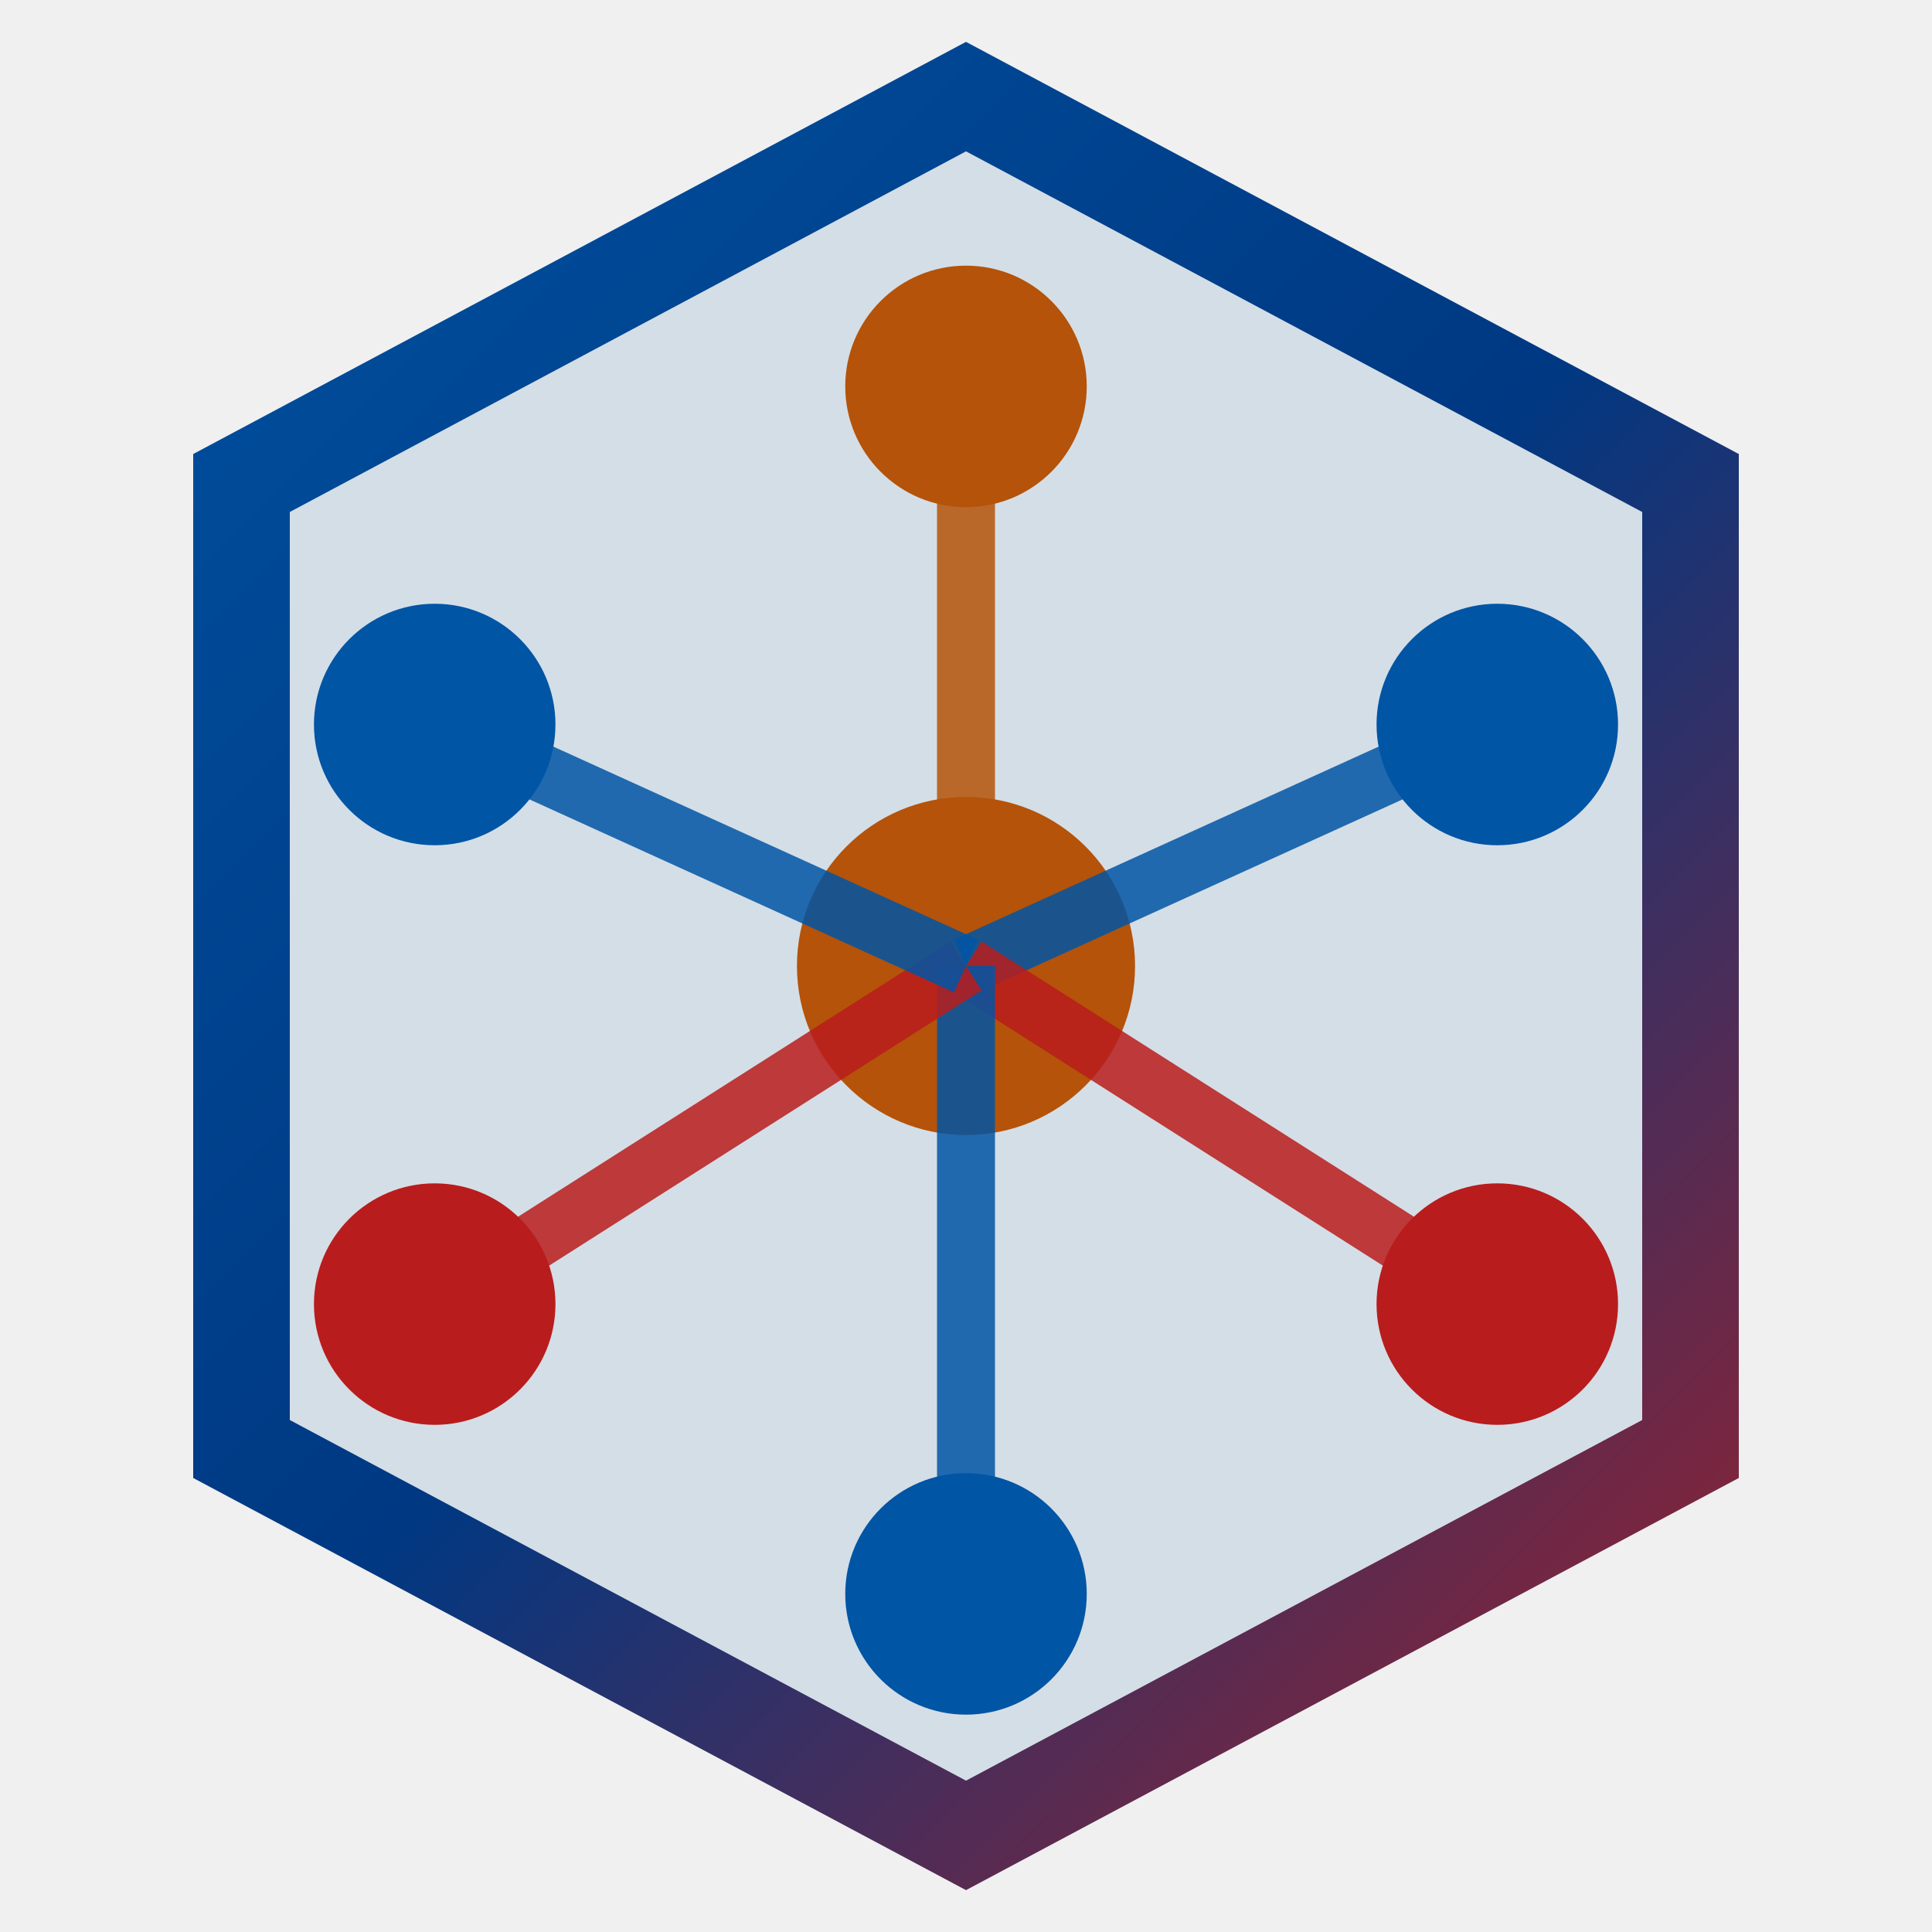
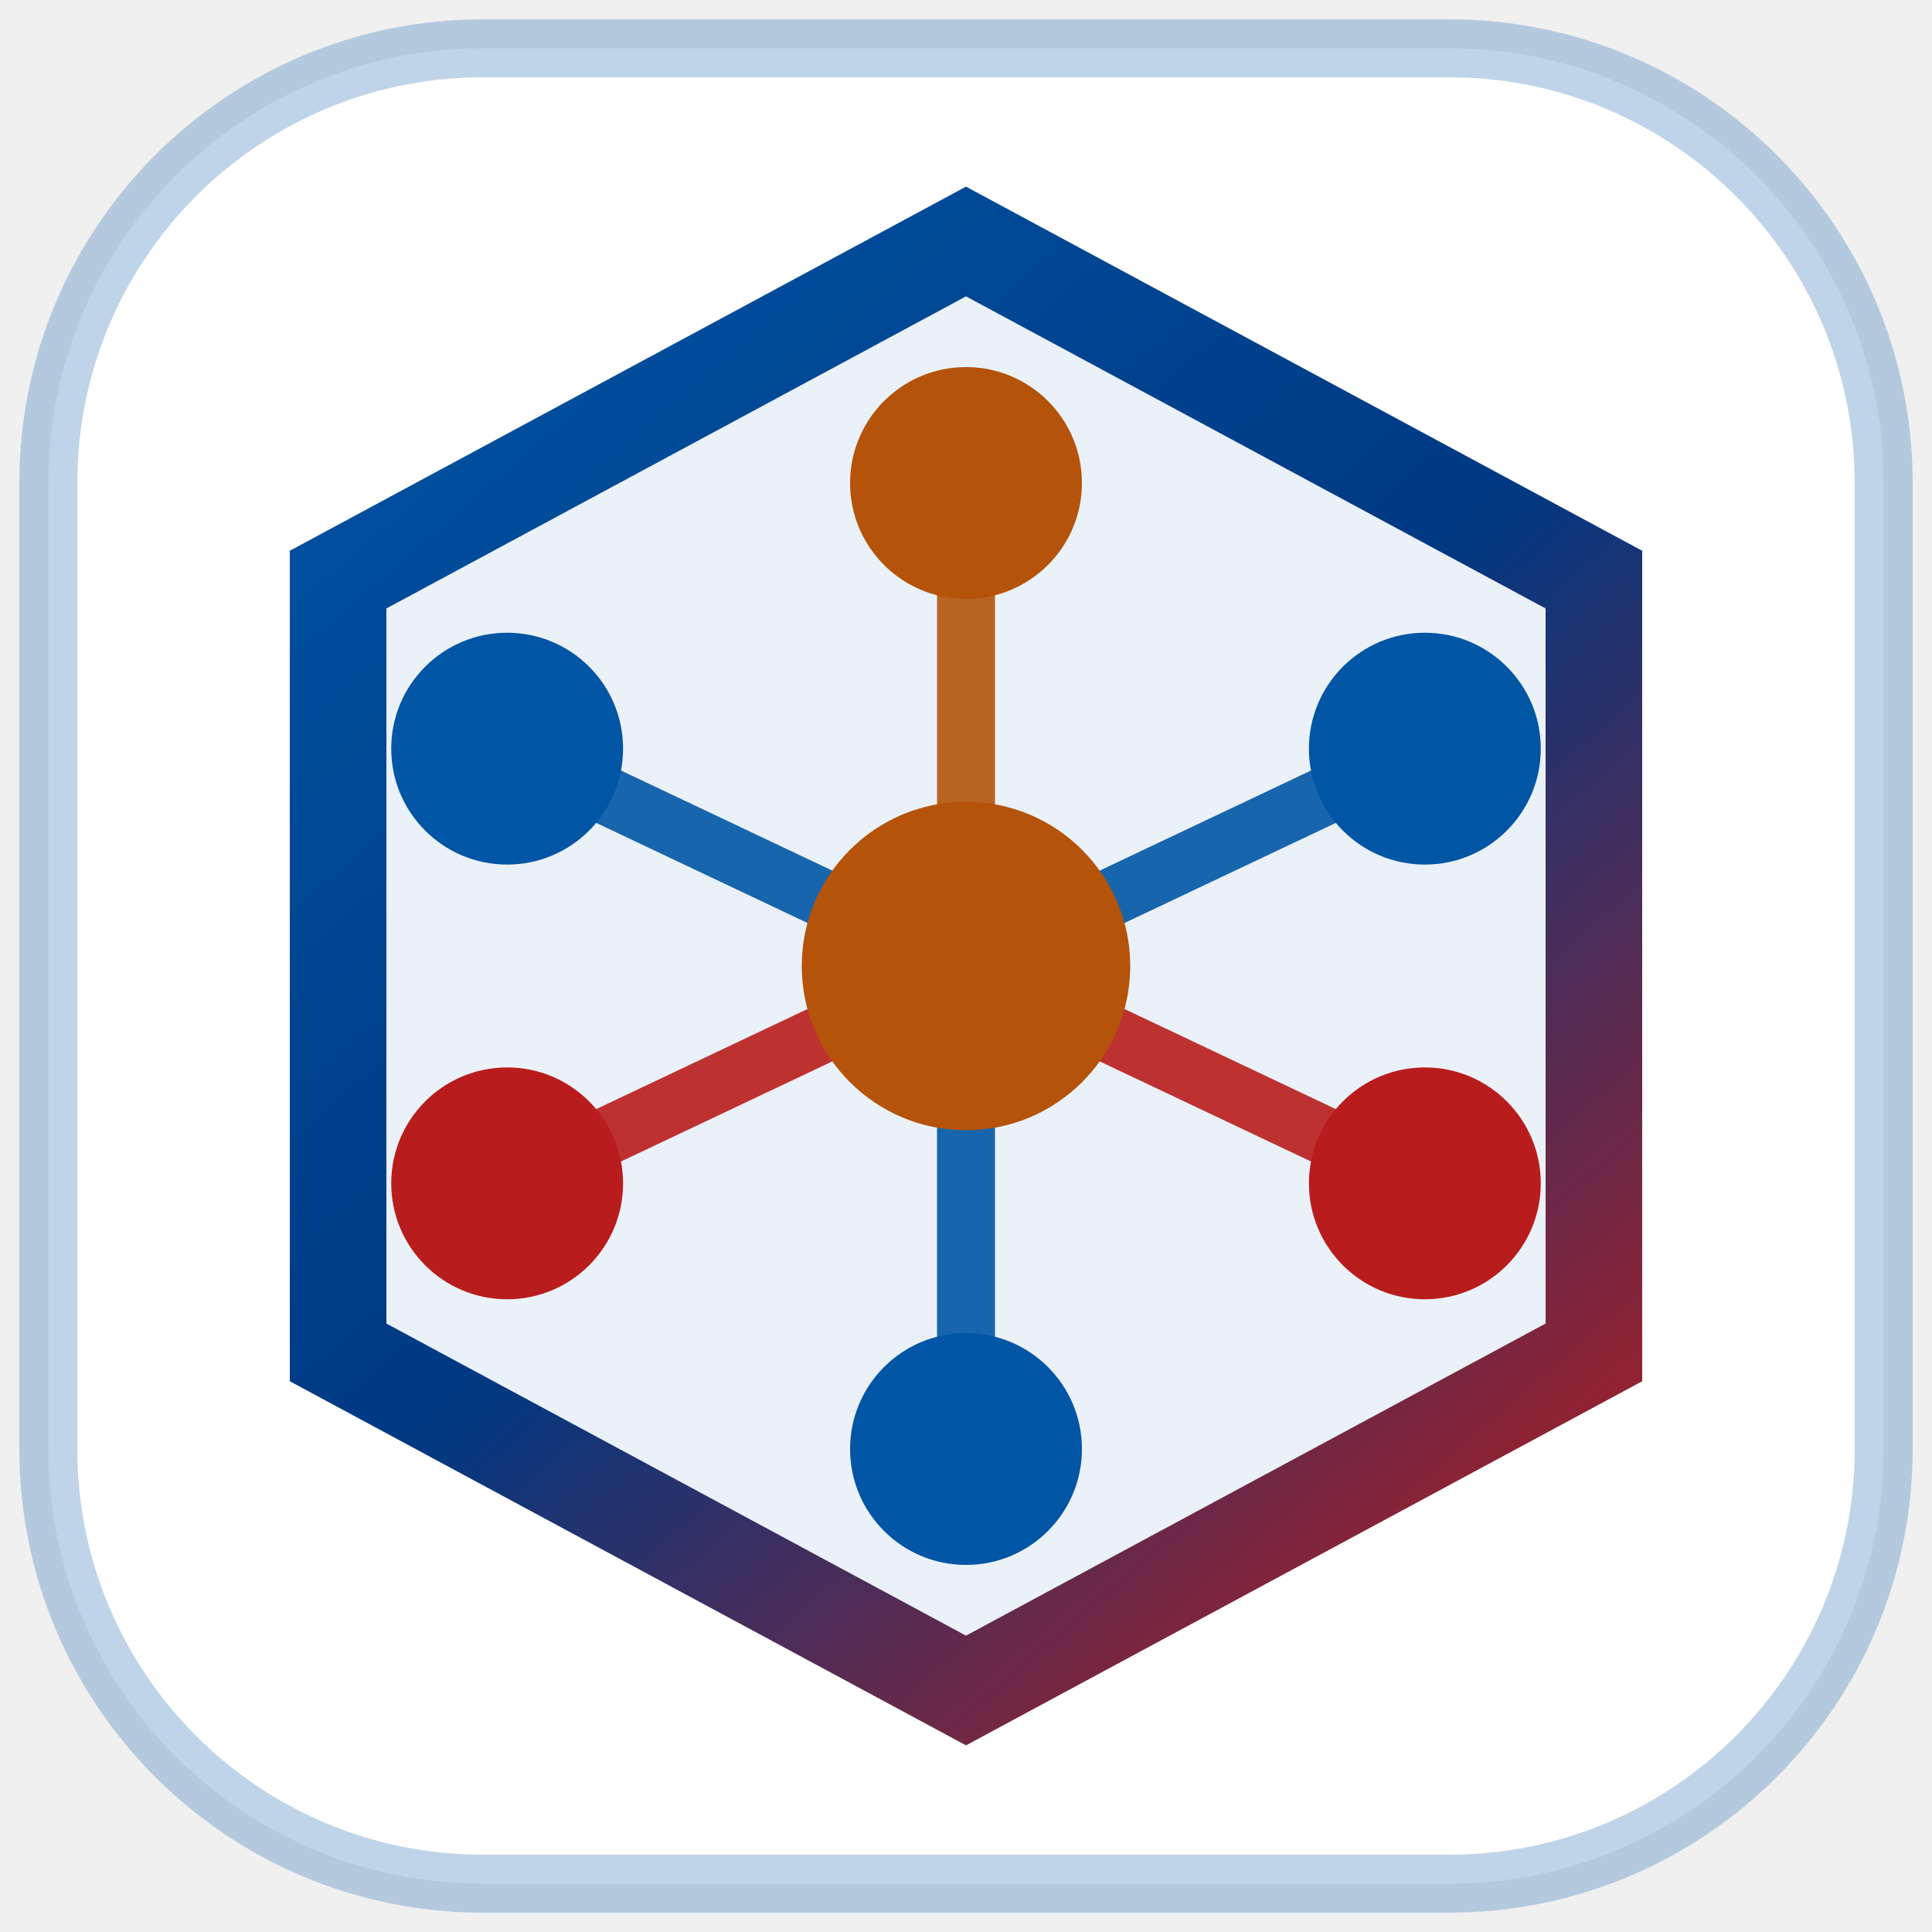
<svg xmlns="http://www.w3.org/2000/svg" width="40" height="40" viewBox="0 0 40 40" fill="none">
-   <polygon points="20,2 35,10 35,30 20,38 5,30 5,10" stroke="url(#hexGradFavicon)" stroke-width="2" fill="rgba(0,85,165,0.12)" />
-   <circle cx="20" cy="8" r="2.5" fill="#B45309" />
-   <circle cx="31" cy="15" r="2.5" fill="#0055A5" />
-   <circle cx="31" cy="27" r="2.5" fill="#B91C1C" />
-   <circle cx="20" cy="33" r="2.5" fill="#0055A5" />
-   <circle cx="9" cy="27" r="2.5" fill="#B91C1C" />
-   <circle cx="9" cy="15" r="2.5" fill="#0055A5" />
-   <circle cx="20" cy="20" r="3.5" fill="#B45309" />
-   <line x1="20" y1="20" x2="20" y2="8" stroke="#B45309" stroke-width="1.2" opacity="0.85" />
-   <line x1="20" y1="20" x2="31" y2="15" stroke="#0055A5" stroke-width="1.2" opacity="0.85" />
-   <line x1="20" y1="20" x2="31" y2="27" stroke="#B91C1C" stroke-width="1.2" opacity="0.85" />
-   <line x1="20" y1="20" x2="20" y2="33" stroke="#0055A5" stroke-width="1.2" opacity="0.85" />
-   <line x1="20" y1="20" x2="9" y2="27" stroke="#B91C1C" stroke-width="1.2" opacity="0.85" />
-   <line x1="20" y1="20" x2="9" y2="15" stroke="#0055A5" stroke-width="1.2" opacity="0.85" />
+   <rect x="1" y="1" width="38" height="38" rx="9" fill="#FFFFFF" stroke="rgba(0, 85, 165, 0.25)" stroke-width="1.2" />
+   <polygon points="20,5 33,12 33,28 20,35 7,28 7,12" stroke="url(#hexGradWhiteBg)" stroke-width="2" fill="rgba(0, 85, 165, 0.08)" />
+   <line x1="20" y1="20" x2="20" y2="10" stroke="#B45309" stroke-width="1.2" opacity="0.9" />
+   <line x1="20" y1="20" x2="29.5" y2="15.5" stroke="#0055A5" stroke-width="1.2" opacity="0.9" />
+   <line x1="20" y1="20" x2="29.5" y2="24.5" stroke="#B91C1C" stroke-width="1.2" opacity="0.9" />
+   <line x1="20" y1="20" x2="20" y2="30" stroke="#0055A5" stroke-width="1.2" opacity="0.9" />
+   <line x1="20" y1="20" x2="10.5" y2="24.5" stroke="#B91C1C" stroke-width="1.2" opacity="0.9" />
+   <line x1="20" y1="20" x2="10.5" y2="15.5" stroke="#0055A5" stroke-width="1.2" opacity="0.9" />
+   <circle cx="20" cy="10" r="2.4" fill="#B45309" />
+   <circle cx="29.5" cy="15.5" r="2.4" fill="#0055A5" />
+   <circle cx="29.5" cy="24.5" r="2.4" fill="#B91C1C" />
+   <circle cx="20" cy="30" r="2.4" fill="#0055A5" />
+   <circle cx="10.5" cy="24.5" r="2.4" fill="#B91C1C" />
+   <circle cx="10.5" cy="15.5" r="2.4" fill="#0055A5" />
+   <circle cx="20" cy="20" r="3.4" fill="#B45309" />
  <defs>
-     <linearGradient id="hexGradFavicon" x1="0" y1="0" x2="40" y2="40" gradientUnits="userSpaceOnUse">
+     <linearGradient id="hexGradWhiteBg" x1="7" y1="5" x2="33" y2="35" gradientUnits="userSpaceOnUse">
      <stop stop-color="#0055A5" />
      <stop offset="0.5" stop-color="#003882" />
      <stop offset="1" stop-color="#B91C1C" />
    </linearGradient>
  </defs>
</svg>
